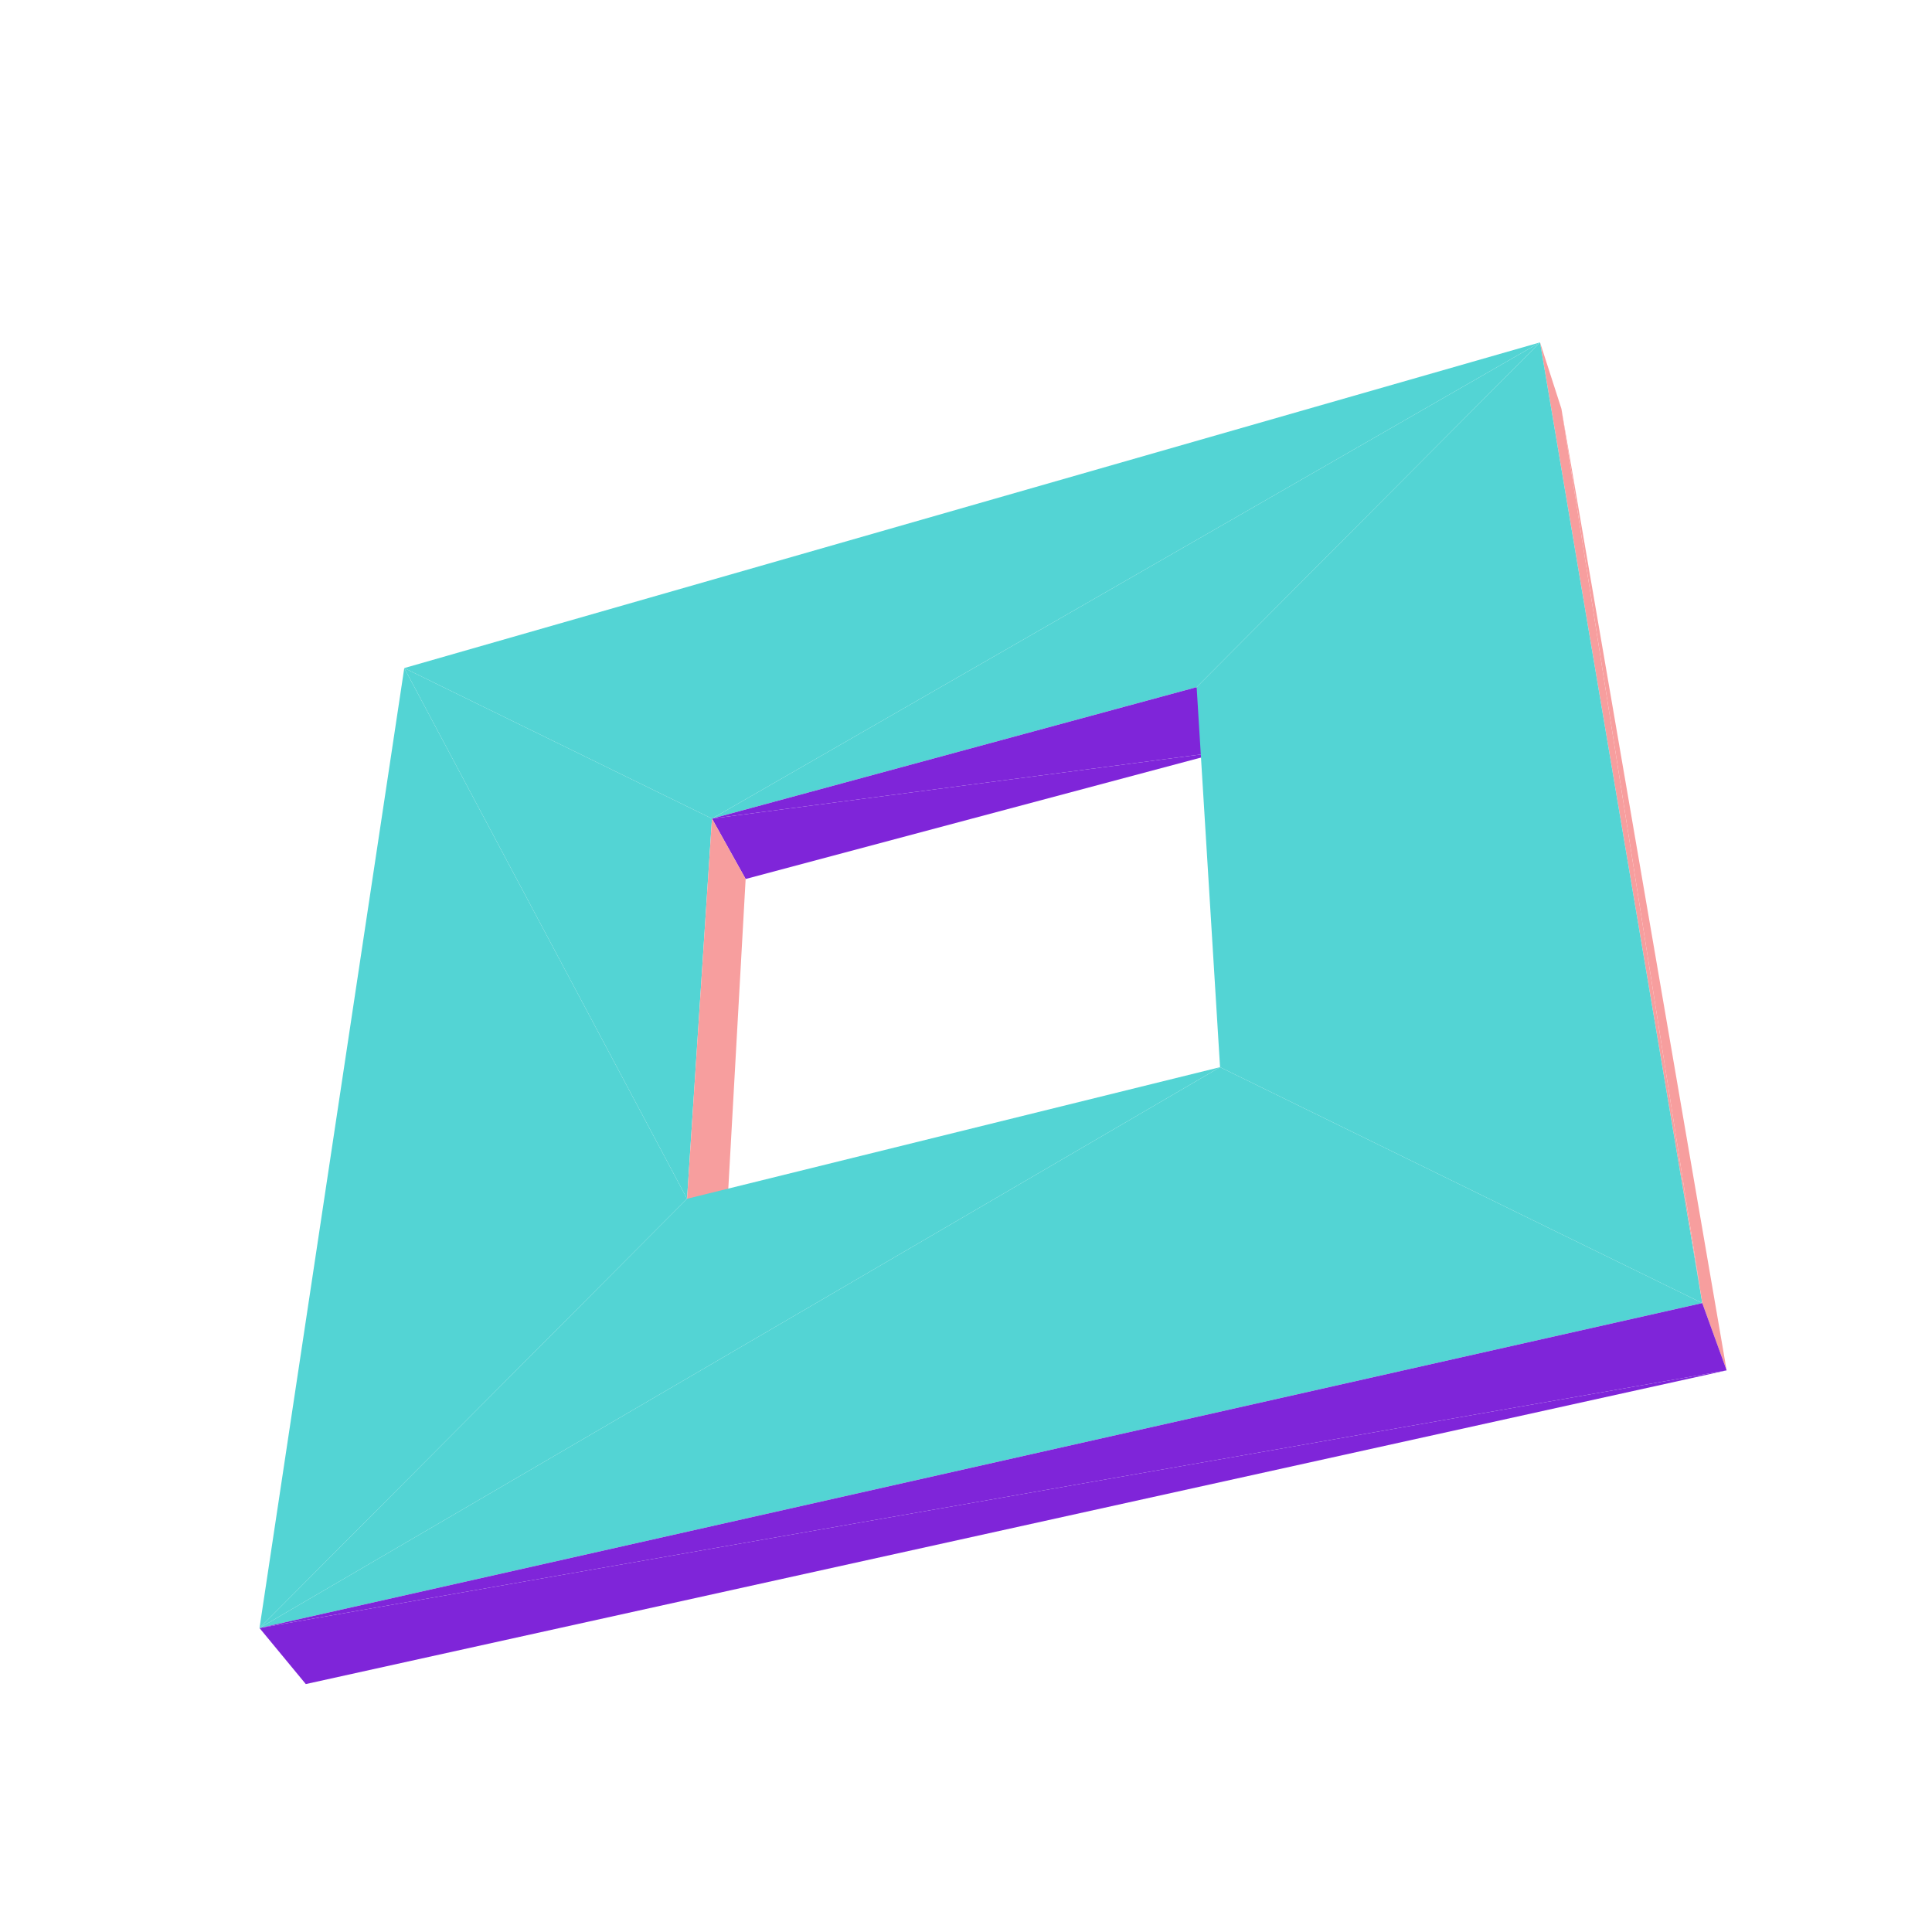
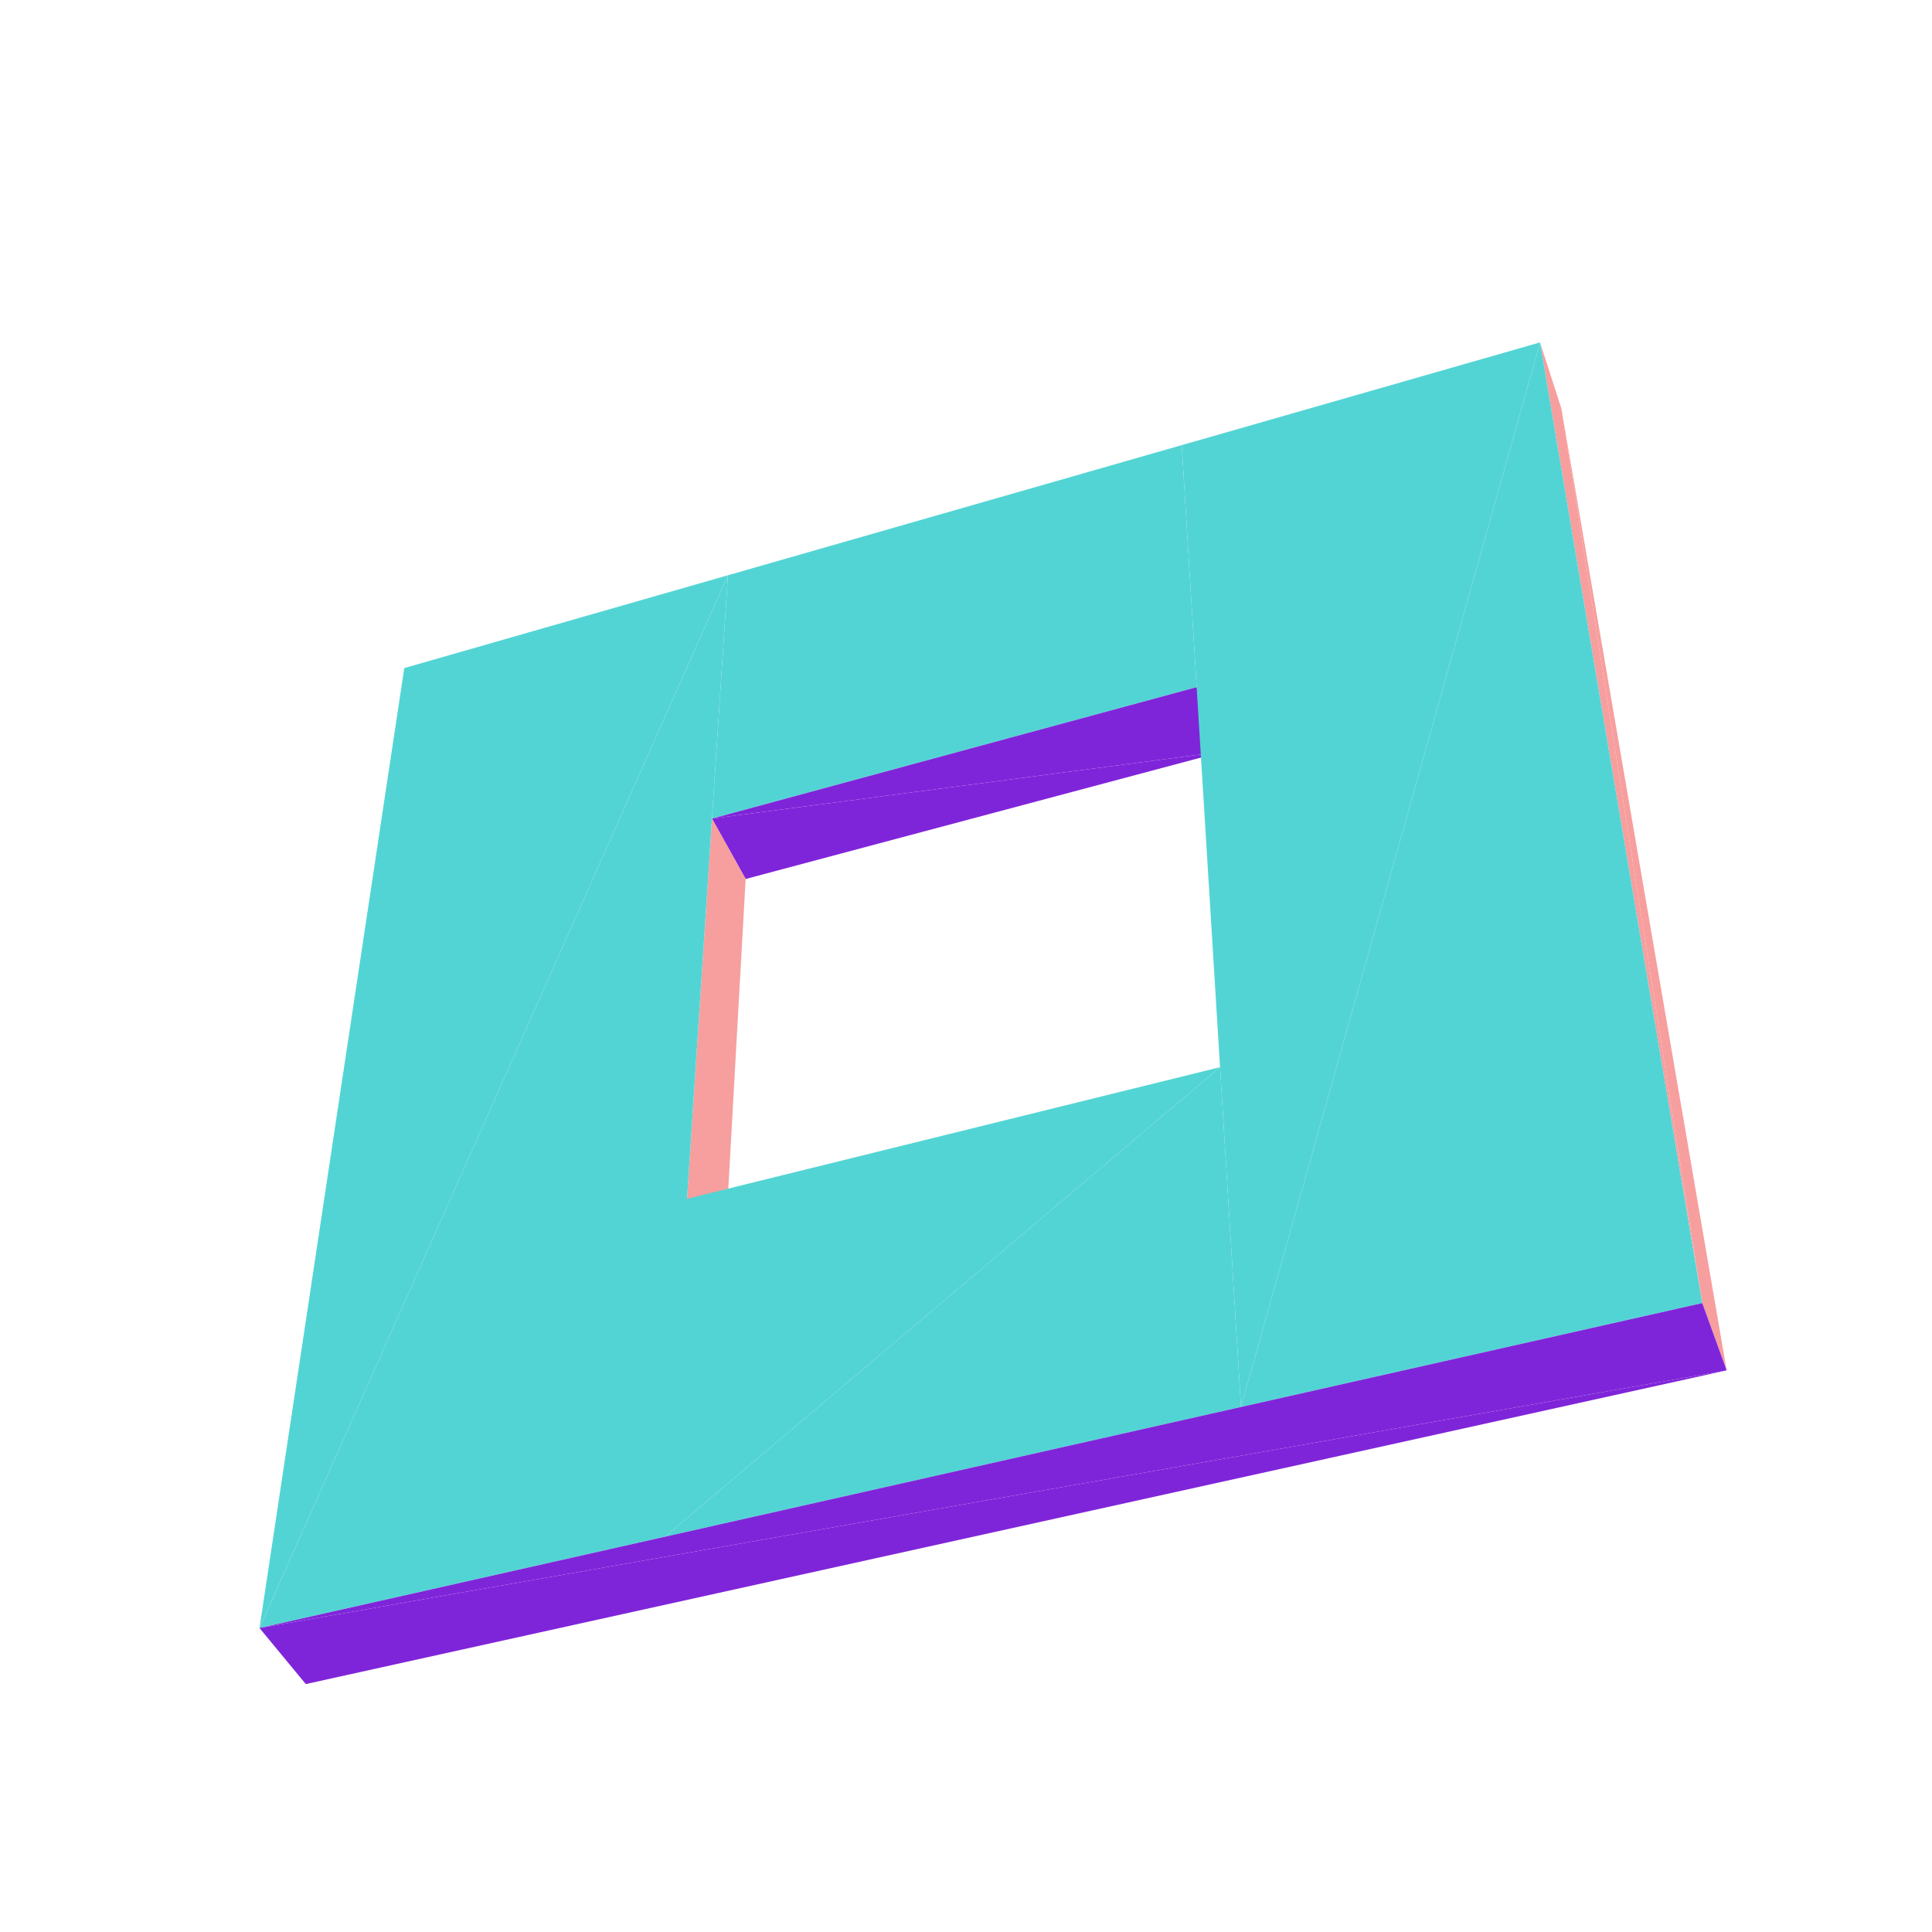
<svg xmlns="http://www.w3.org/2000/svg" viewBox="-250 -250 500 500" width="500" height="500">
-   <path d="M148.562,-161.389L-145.376,-77.103L-65.741,-38.144z" style="fill:rgb(83,212,212)" />
+   <path d="M-65.741,-38.144L55.832,-134.799L-61.613,-101.122zM-65.741,-38.144L59.691,-72.164L55.832,-134.799z" style="fill:rgb(83,212,212)" />
  <path d="M66.8,-55.543L-65.741,-38.144L-57.03,-22.516z" style="fill:rgb(127,37,217)" />
-   <path d="M-72.189,60.241L-65.741,-38.144L-145.376,-77.103zM148.562,-161.389L-65.741,-38.144L59.691,-72.164z" style="fill:rgb(83,212,212)" />
+   <path d="M-182.841,171.334L-61.613,-101.122L-145.376,-77.103z" style="fill:rgb(83,212,212)" />
  <path d="M66.8,-55.543L59.691,-72.164L-65.741,-38.144z" style="fill:rgb(127,37,217)" />
  <path d="M-57.03,-22.516L-65.741,-38.144L-72.189,60.241zM-57.03,-22.516L-72.189,60.241L-62.535,75.816z" style="fill:rgb(247,158,158)" />
-   <path d="M-72.189,60.241L-145.376,-77.103L-182.841,171.334z" style="fill:rgb(83,212,212)" />
+   <path d="M71.167,114.125L148.562,-161.389L55.832,-134.799z" style="fill:rgb(83,212,212)" />
  <path d="M154.097,-144.207L148.562,-161.389L190.548,87.237z" style="fill:rgb(247,158,158)" />
-   <path d="M190.548,87.237L148.562,-161.389L59.691,-72.164zM65.749,26.183L-72.189,60.241L-182.841,171.334zM190.548,87.237L59.691,-72.164L65.749,26.183z" style="fill:rgb(83,212,212)" />
+   <path d="M-182.841,171.334L-77.922,147.703L-61.613,-101.122zM-77.922,147.703L65.749,26.183L-72.189,60.241z" style="fill:rgb(83,212,212)" />
  <path d="M154.097,-144.207L190.548,87.237L196.852,104.65z" style="fill:rgb(247,158,158)" />
+   <path d="M71.167,114.125L190.548,87.237L148.562,-161.389z" style="fill:rgb(83,212,212)" />
  <path d="M196.852,104.65L-182.841,171.334L-170.86,185.837z" style="fill:rgb(127,37,217)" />
-   <path d="M65.749,26.183L-182.841,171.334L190.548,87.237z" style="fill:rgb(83,212,212)" />
+   <path d="M-77.922,147.703L71.167,114.125L65.749,26.183z" style="fill:rgb(83,212,212)" />
  <path d="M196.852,104.65L190.548,87.237L-182.841,171.334z" style="fill:rgb(127,37,217)" />
</svg>
